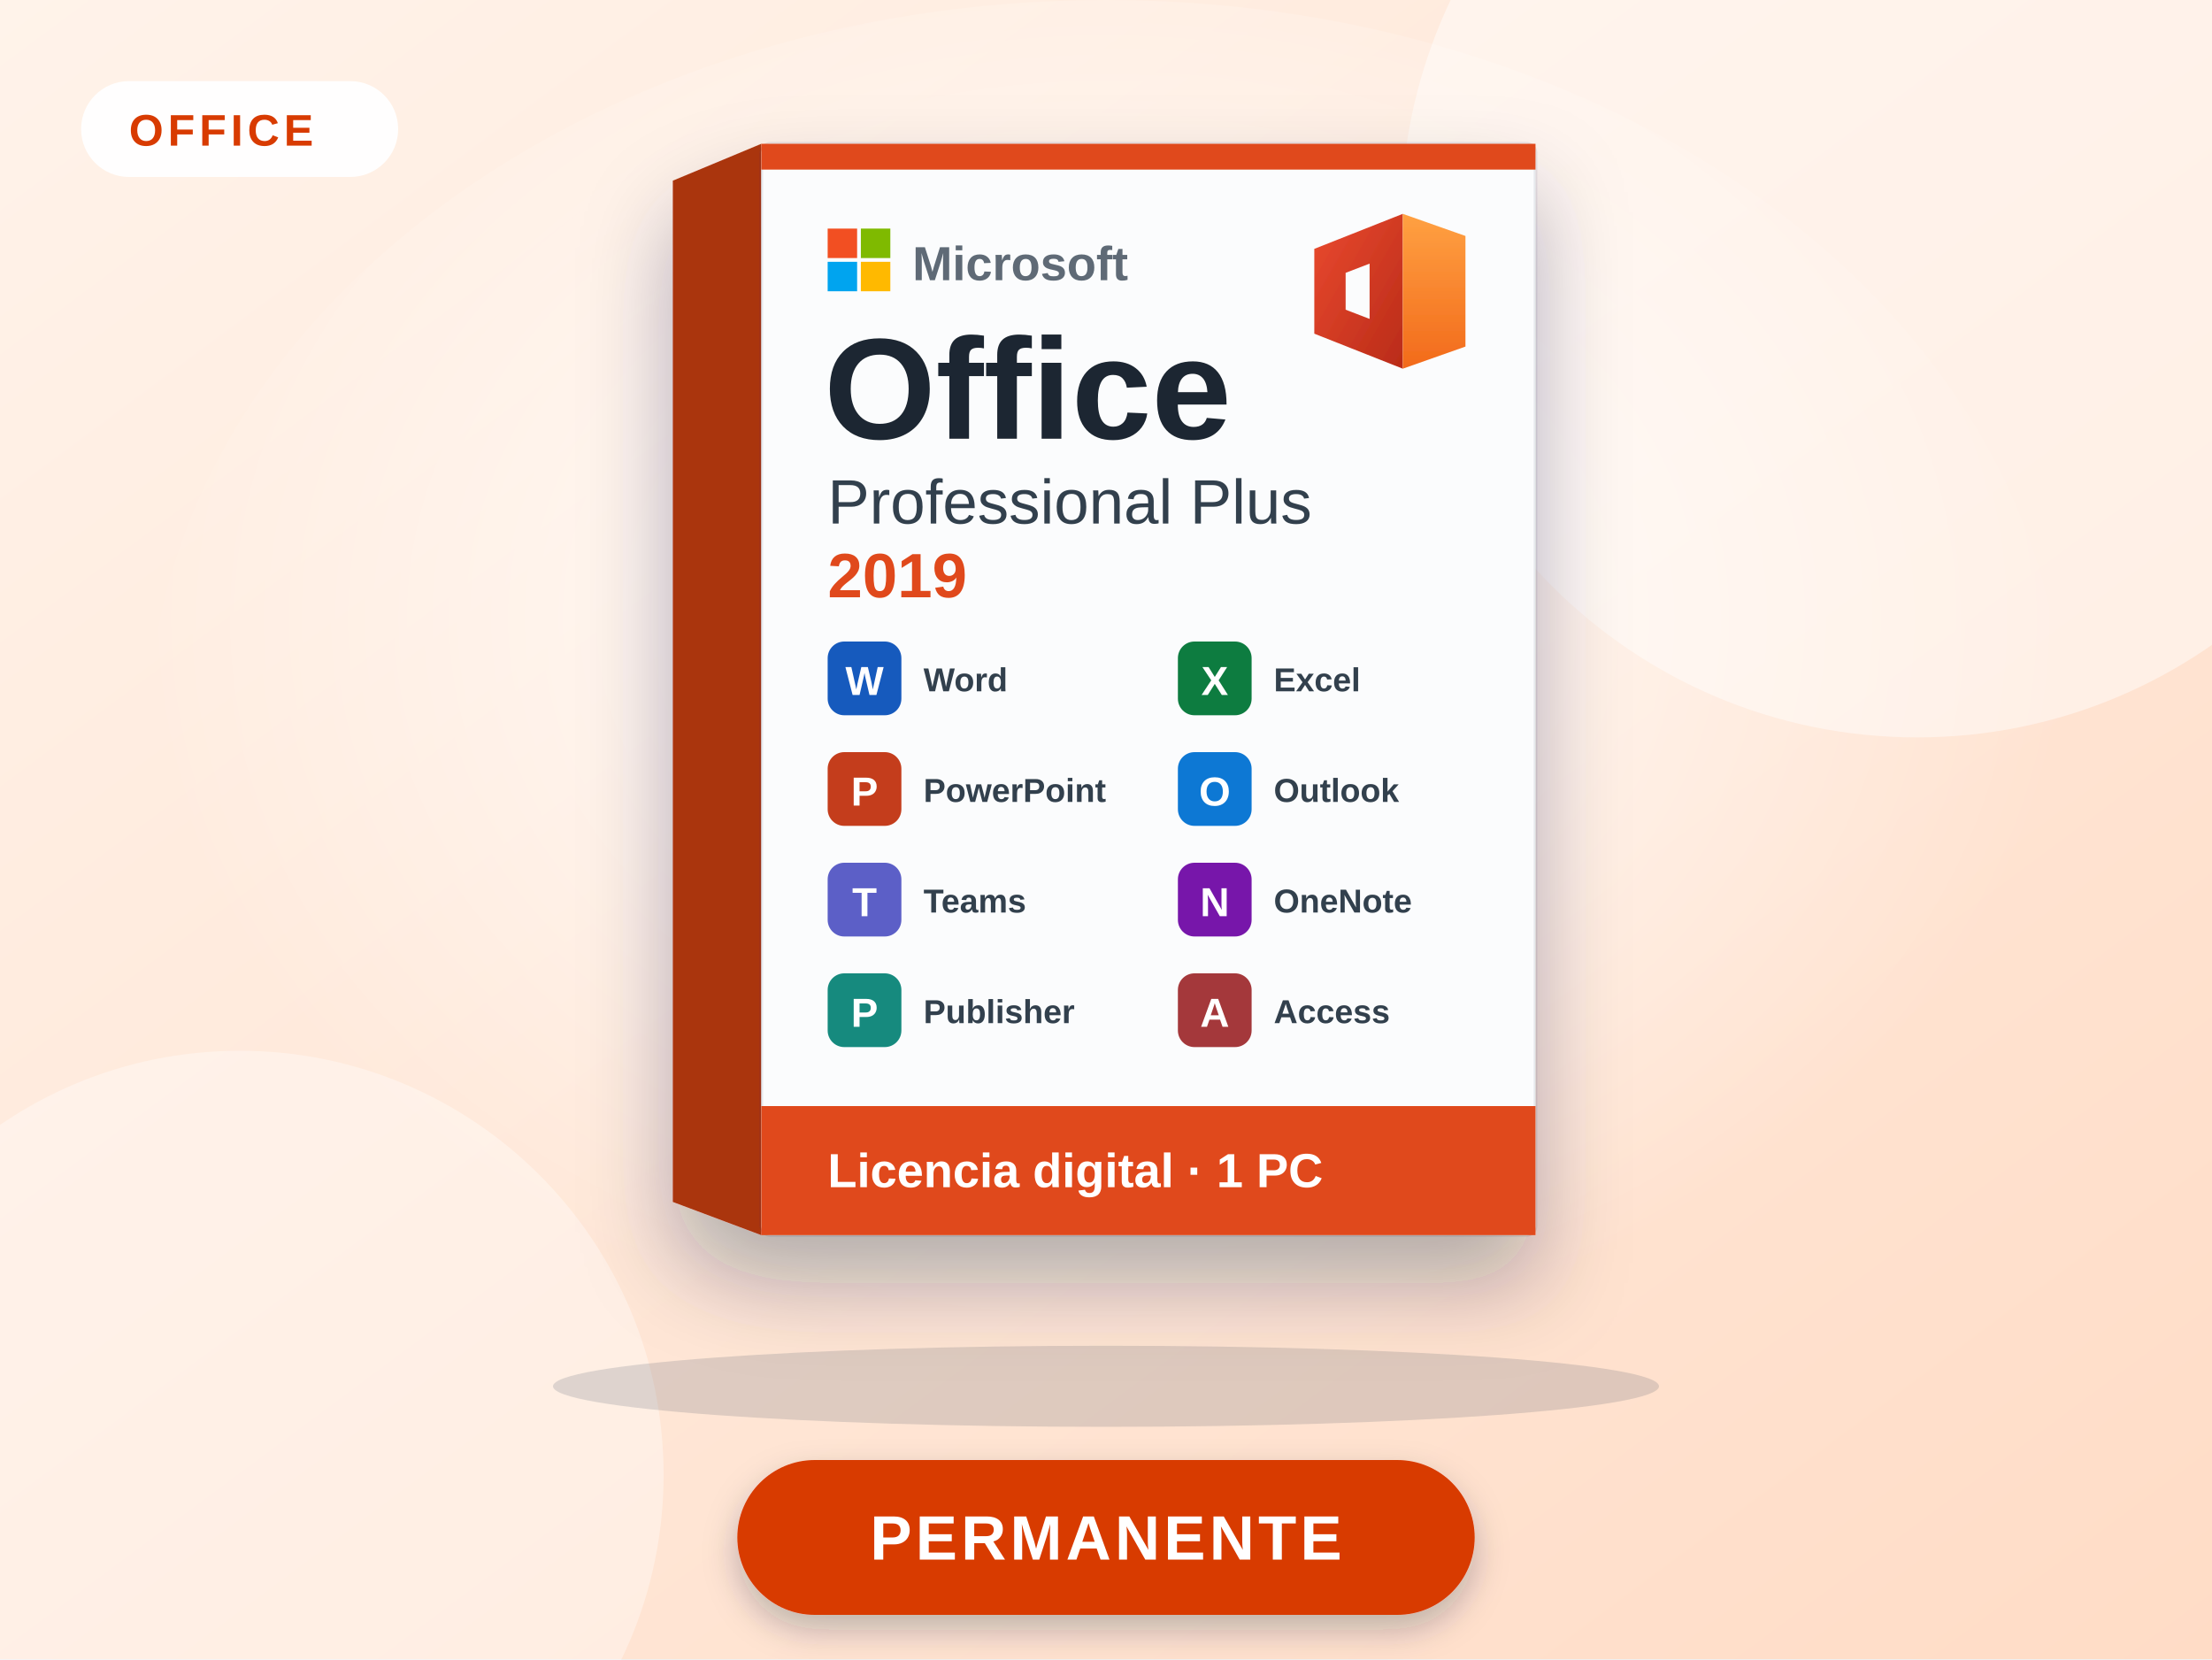
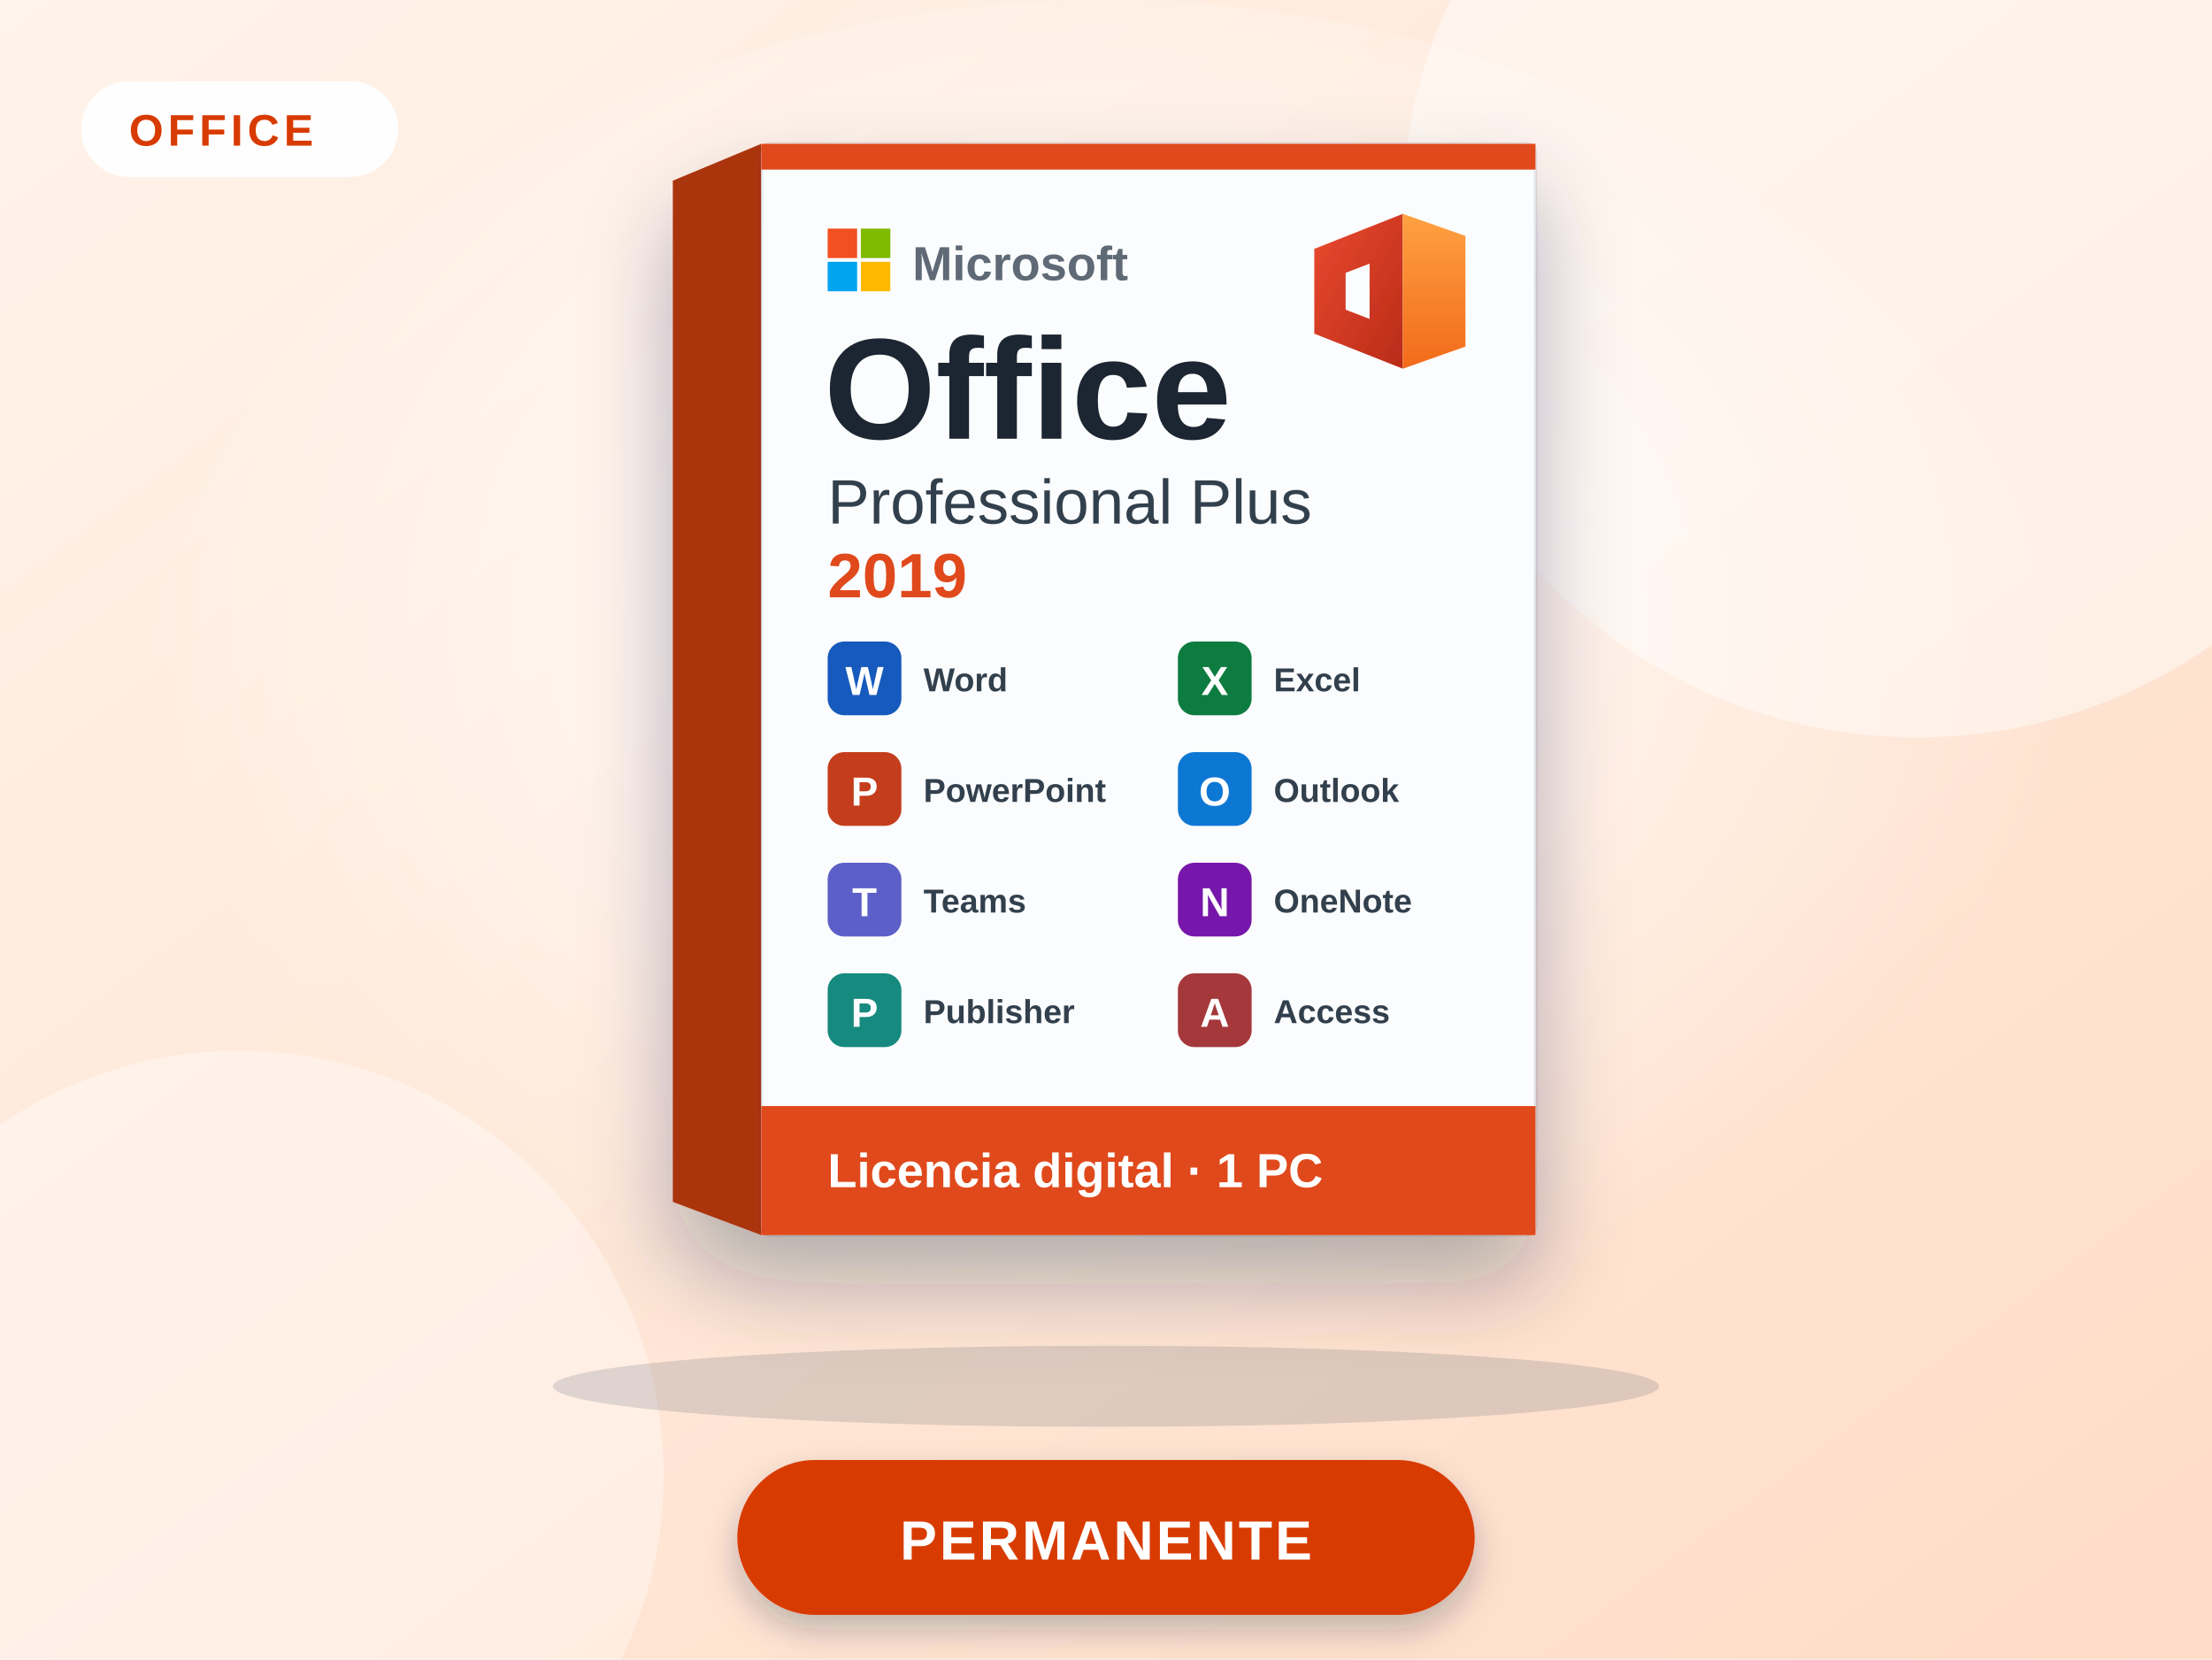
<svg xmlns="http://www.w3.org/2000/svg" viewBox="0 0 1200 900" role="img" aria-label="OFFICE PERMANENTE">
  <defs>
    <linearGradient id="bg" x1="0" y1="0" x2="1" y2="1">
      <stop offset="0" stop-color="#fff3ea" />
      <stop offset="1" stop-color="#ffdcc6" />
    </linearGradient>
    <radialGradient id="gl" cx=".5" cy=".42" r=".5">
      <stop offset="0" stop-color="#ffffff" stop-opacity="0.9" />
      <stop offset="1" stop-color="#ffffff" stop-opacity="0" />
    </radialGradient>
    <filter id="sh" x="-30%" y="-20%" width="160%" height="160%">
      <feDropShadow dx="0" dy="26" stdDeviation="24" flood-color="#0b2540" flood-opacity="0.3" />
    </filter>
    <filter id="ms" x="-30%" y="-30%" width="160%" height="180%">
      <feDropShadow dx="0" dy="8" stdDeviation="9" flood-color="#0b2540" flood-opacity="0.25" />
    </filter>
  </defs>
  <rect width="1200" height="900" fill="url(#bg)" />
  <circle cx="1040" cy="120" r="280" fill="#ffffff" opacity="0.45" />
  <circle cx="130" cy="800" r="230" fill="#ffffff" opacity="0.35" />
  <ellipse cx="600" cy="400" rx="520" ry="400" fill="url(#gl)" />
  <ellipse cx="600" cy="752" rx="300" ry="22" fill="#0b2540" opacity="0.14" />
  <g filter="url(#sh)">
    <path d="M413 78 L365 98 V652 L413 670Z" fill="#aa3510" />
    <rect x="413" y="78" width="420" height="592" rx="5" fill="#fbfcfd" />
    <path d="M413 78 H833 L583 670 H413Z" fill="#fff" opacity=".10" />
    <rect x="413" y="78" width="420" height="592" rx="5" fill="none" stroke="#0b2540" stroke-opacity="0.08" stroke-width="2" />
    <rect x="413" y="78" width="420" height="14" fill="#E04A1B" />
    <g>
      <rect x="449" y="124" width="15.98" height="15.98" fill="#f25022" />
      <rect x="467.02" y="124" width="15.98" height="15.98" fill="#7fba00" />
      <rect x="449" y="142.02" width="15.98" height="15.98" fill="#00a4ef" />
      <rect x="467.02" y="142.02" width="15.98" height="15.98" fill="#ffb900" />
    </g>
    <text x="495" y="152" font-size="26" font-weight="600" fill="#5e6b76" font-family="Segoe UI, Helvetica Neue, Arial, sans-serif">Microsoft</text>
    <text x="447" y="238" font-size="78" font-weight="800" fill="#1c2630" font-family="Segoe UI, Helvetica Neue, Arial, sans-serif">Office</text>
    <text x="449" y="284" font-size="34" font-weight="400" fill="#33414d" font-family="Segoe UI, Helvetica Neue, Arial, sans-serif">Professional Plus</text>
    <text x="449" y="324" font-size="34" font-weight="700" fill="#E04A1B" font-family="Segoe UI, Helvetica Neue, Arial, sans-serif">2019</text>
    <rect x="449" y="348" width="40" height="40" rx="9" fill="#185ABD" />
    <text x="469" y="377" text-anchor="middle" font-size="22" font-weight="800" fill="#fff" font-family="Segoe UI, Helvetica Neue, Arial, sans-serif">W</text>
    <text x="501" y="375" font-size="18" font-weight="600" fill="#33414d" font-family="Segoe UI, Helvetica Neue, Arial, sans-serif">Word</text>
    <rect x="639" y="348" width="40" height="40" rx="9" fill="#107C41" />
    <text x="659" y="377" text-anchor="middle" font-size="22" font-weight="800" fill="#fff" font-family="Segoe UI, Helvetica Neue, Arial, sans-serif">X</text>
    <text x="691" y="375" font-size="18" font-weight="600" fill="#33414d" font-family="Segoe UI, Helvetica Neue, Arial, sans-serif">Excel</text>
    <rect x="449" y="408" width="40" height="40" rx="9" fill="#C43E1C" />
    <text x="469" y="437" text-anchor="middle" font-size="22" font-weight="800" fill="#fff" font-family="Segoe UI, Helvetica Neue, Arial, sans-serif">P</text>
    <text x="501" y="435" font-size="18" font-weight="600" fill="#33414d" font-family="Segoe UI, Helvetica Neue, Arial, sans-serif">PowerPoint</text>
    <rect x="639" y="408" width="40" height="40" rx="9" fill="#0F78D4" />
    <text x="659" y="437" text-anchor="middle" font-size="22" font-weight="800" fill="#fff" font-family="Segoe UI, Helvetica Neue, Arial, sans-serif">O</text>
    <text x="691" y="435" font-size="18" font-weight="600" fill="#33414d" font-family="Segoe UI, Helvetica Neue, Arial, sans-serif">Outlook</text>
    <rect x="449" y="468" width="40" height="40" rx="9" fill="#5B5FC7" />
    <text x="469" y="497" text-anchor="middle" font-size="22" font-weight="800" fill="#fff" font-family="Segoe UI, Helvetica Neue, Arial, sans-serif">T</text>
    <text x="501" y="495" font-size="18" font-weight="600" fill="#33414d" font-family="Segoe UI, Helvetica Neue, Arial, sans-serif">Teams</text>
    <rect x="639" y="468" width="40" height="40" rx="9" fill="#7719AA" />
    <text x="659" y="497" text-anchor="middle" font-size="22" font-weight="800" fill="#fff" font-family="Segoe UI, Helvetica Neue, Arial, sans-serif">N</text>
    <text x="691" y="495" font-size="18" font-weight="600" fill="#33414d" font-family="Segoe UI, Helvetica Neue, Arial, sans-serif">OneNote</text>
    <rect x="449" y="528" width="40" height="40" rx="9" fill="#168A7E" />
    <text x="469" y="557" text-anchor="middle" font-size="22" font-weight="800" fill="#fff" font-family="Segoe UI, Helvetica Neue, Arial, sans-serif">P</text>
    <text x="501" y="555" font-size="18" font-weight="600" fill="#33414d" font-family="Segoe UI, Helvetica Neue, Arial, sans-serif">Publisher</text>
    <rect x="639" y="528" width="40" height="40" rx="9" fill="#A4373A" />
    <text x="659" y="557" text-anchor="middle" font-size="22" font-weight="800" fill="#fff" font-family="Segoe UI, Helvetica Neue, Arial, sans-serif">A</text>
    <text x="691" y="555" font-size="18" font-weight="600" fill="#33414d" font-family="Segoe UI, Helvetica Neue, Arial, sans-serif">Access</text>
    <g transform="translate(705 108) scale(1)">
      <defs>
        <linearGradient id="o1b2019" x1="0" y1="0" x2="1" y2="1">
          <stop offset="0" stop-color="#ea4a2f" />
          <stop offset="1" stop-color="#b92b18" />
        </linearGradient>
        <linearGradient id="o2b2019" x1="0" y1="0" x2="0" y2="1">
          <stop offset="0" stop-color="#ffa142" />
          <stop offset="1" stop-color="#f26a1b" />
        </linearGradient>
      </defs>
      <path fill-rule="evenodd" fill="url(#o1b2019)" d="M8 27 L56 8 V92 L8 73 Z M25 40 V60 L38 65 V35 Z" />
      <path fill="url(#o2b2019)" d="M56 8 L90 20 V80 L56 92 Z" />
    </g>
    <rect x="413" y="600" width="420" height="70" fill="#E04A1B" />
    <text x="449" y="644" font-size="26" font-weight="700" fill="#fff" font-family="Segoe UI, Helvetica Neue, Arial, sans-serif">Licencia digital · 1 PC</text>
  </g>
  <g font-family="Segoe UI, Helvetica Neue, Arial, sans-serif" font-weight="800">
    <rect x="44" y="44" rx="26" width="172" height="52" fill="#ffffff" opacity="0.95" />
    <text x="70" y="79" font-size="24" letter-spacing="2.4" fill="#D83B01">OFFICE</text>
    <rect x="400" y="792" rx="42" width="400" height="84" fill="#D83B01" filter="url(#ms)" />
-     <text x="600" y="846" text-anchor="middle" font-size="34" letter-spacing="2" fill="#fff">PERMANENTE</text>
+     <text x="600" y="846" text-anchor="middle" font-size="30" letter-spacing="1.5" fill="#fff">PERMANENTE</text>
  </g>
</svg>
